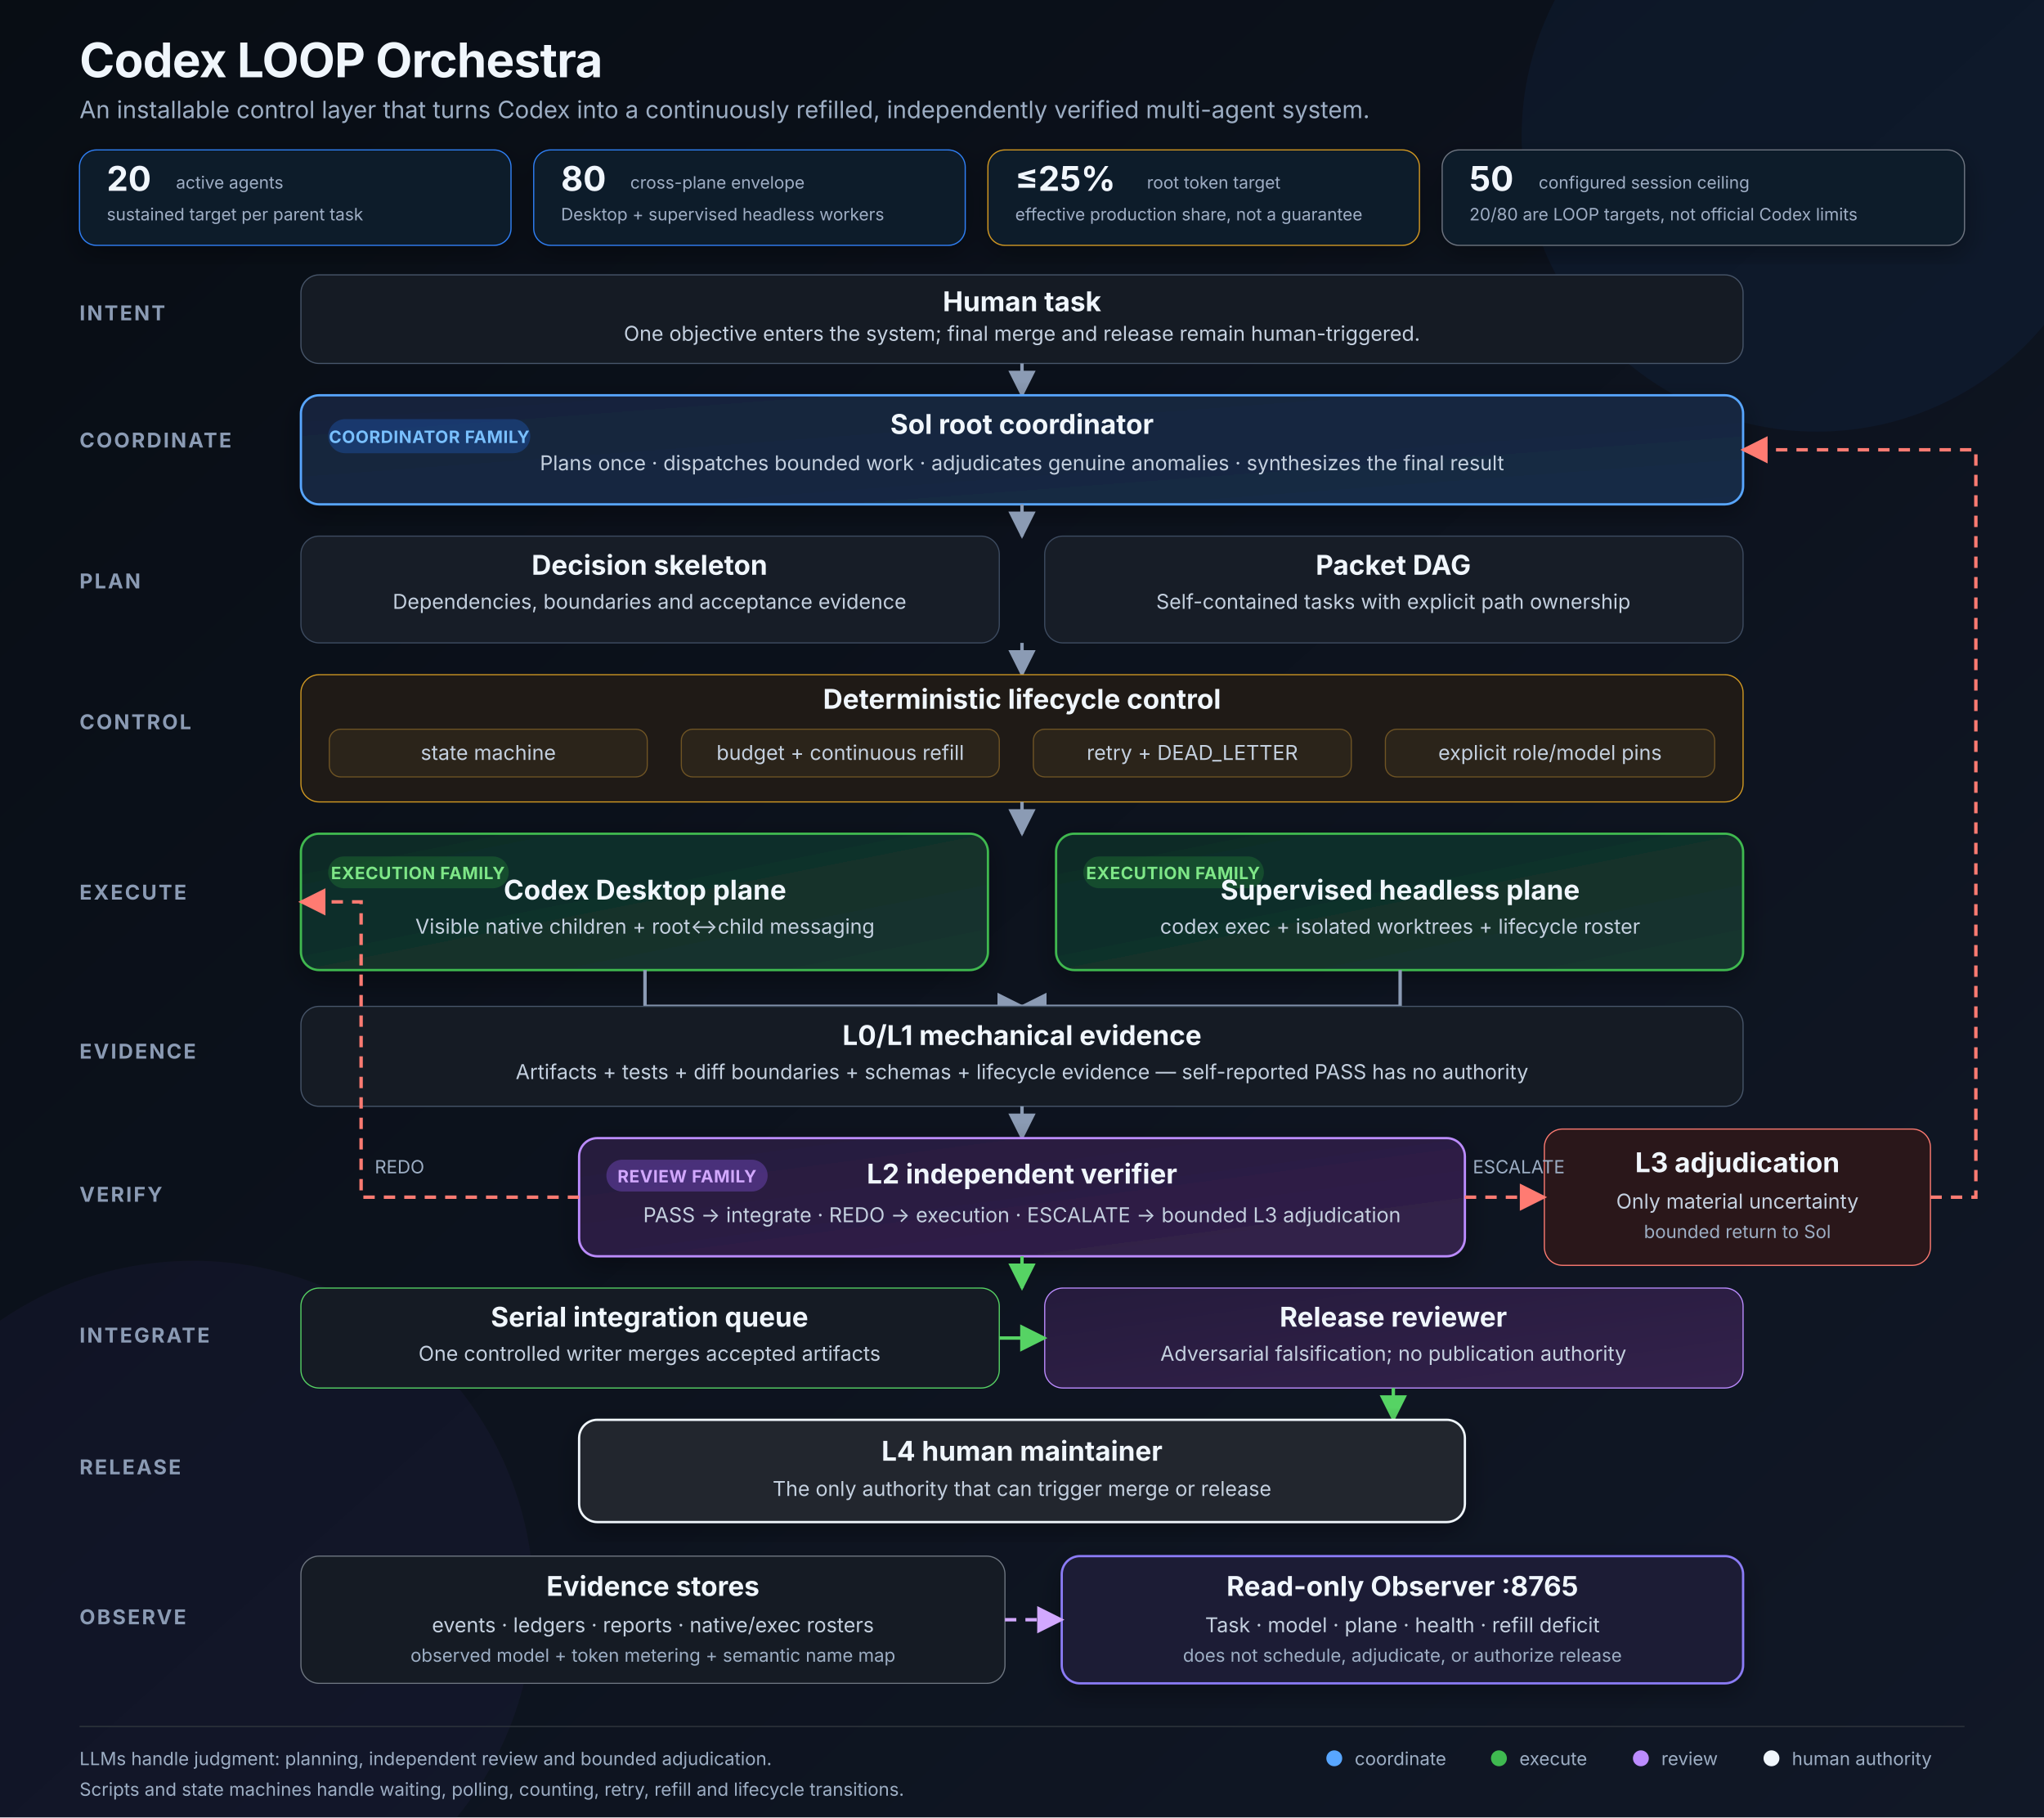
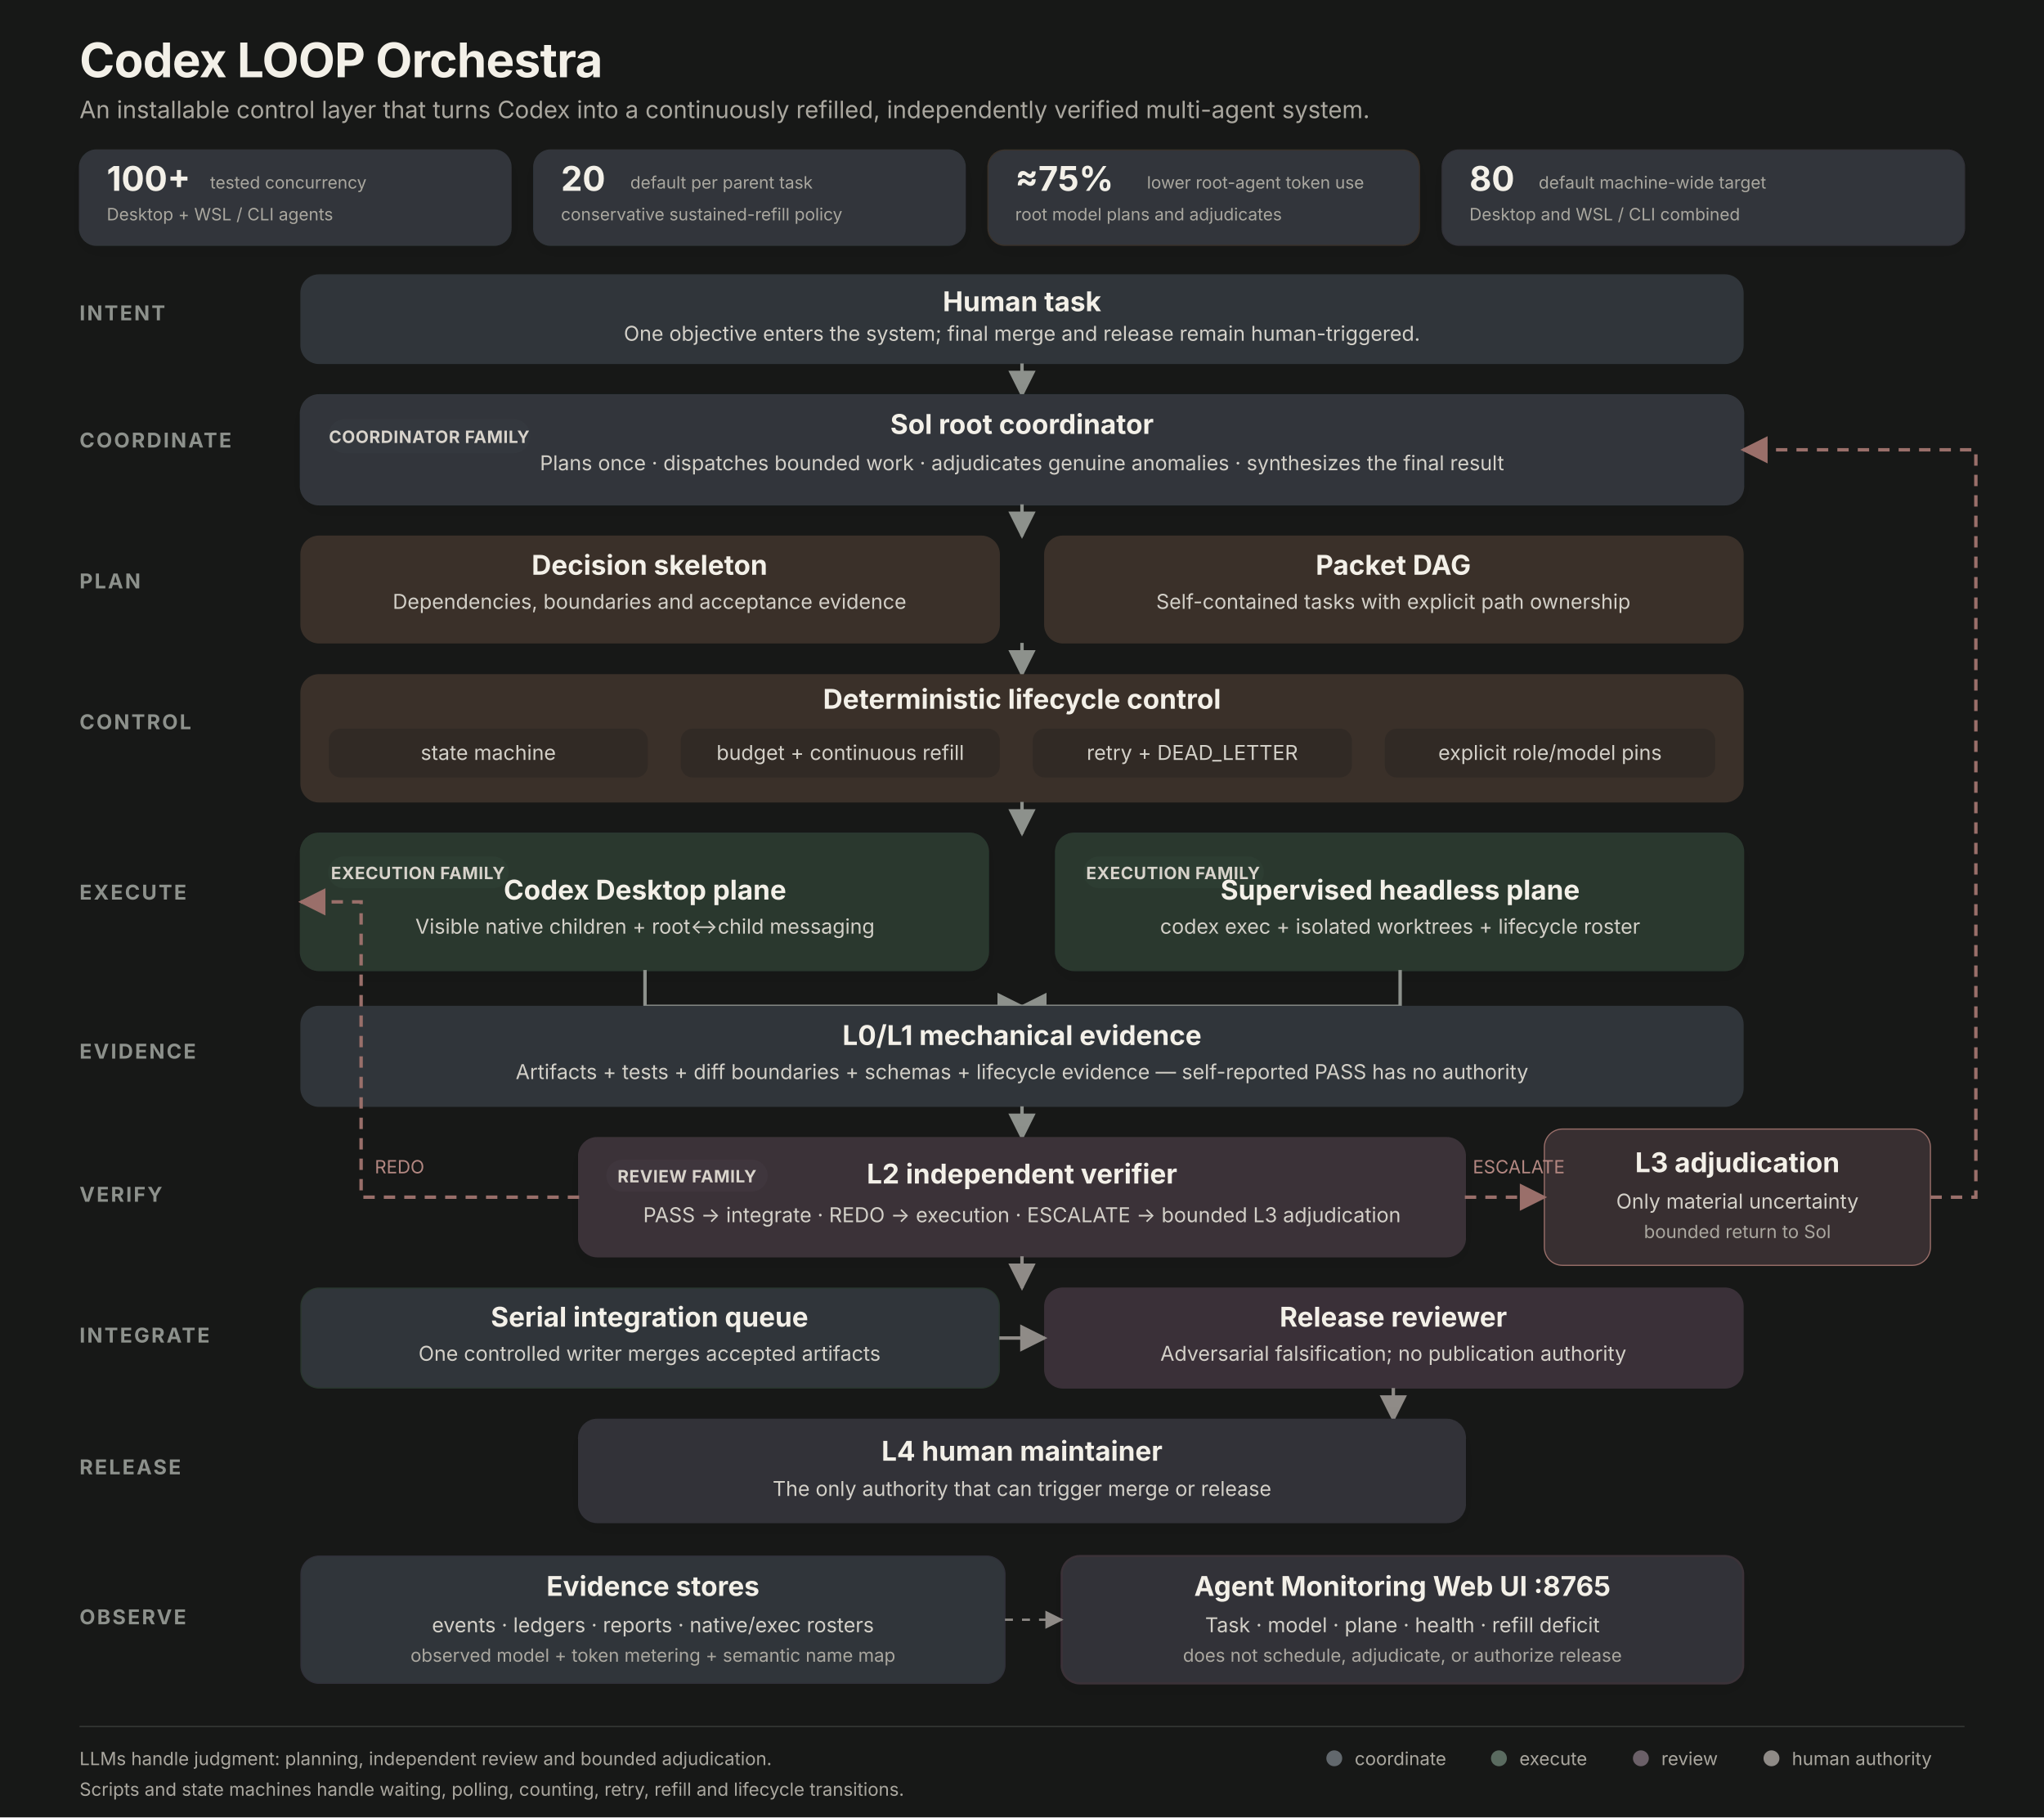
<svg xmlns="http://www.w3.org/2000/svg" width="1800" height="1600" viewBox="0 0 1800 1600" role="img" aria-labelledby="title desc">
  <defs>
    <linearGradient id="bg" x1="0" y1="0" x2="1" y2="1">
-       <stop offset="0" stop-color="#080d14" />
-       <stop offset="1" stop-color="#111827" />
+       <stop offset="0" stop-color="#171817" />
+       <stop offset="1" stop-color="#171817" />
    </linearGradient>
    <linearGradient id="rootFill" x1="0" y1="0" x2="1" y2="1">
-       <stop offset="0" stop-color="#17233a" />
-       <stop offset="1" stop-color="#172b46" />
+       <stop offset="0" stop-color="#30353a" />
+       <stop offset="1" stop-color="#30353a" />
    </linearGradient>
    <linearGradient id="execFill" x1="0" y1="0" x2="1" y2="1">
-       <stop offset="0" stop-color="#102b27" />
-       <stop offset="1" stop-color="#13352f" />
+       <stop offset="0" stop-color="#29372e" />
+       <stop offset="1" stop-color="#29372e" />
    </linearGradient>
    <linearGradient id="reviewFill" x1="0" y1="0" x2="1" y2="1">
-       <stop offset="0" stop-color="#251b3c" />
-       <stop offset="1" stop-color="#33214b" />
+       <stop offset="0" stop-color="#3a3038" />
+       <stop offset="1" stop-color="#3a3038" />
    </linearGradient>
    <filter id="shadow" x="-20%" y="-20%" width="140%" height="140%">
-       <feDropShadow dx="0" dy="8" stdDeviation="12" flood-color="#000" flood-opacity=".32" />
+       <feDropShadow dx="0" dy="5" stdDeviation="8" flood-color="#000" flood-opacity=".08" />
    </filter>
    <marker id="arrow" viewBox="0 0 10 10" refX="9" refY="5" markerWidth="8" markerHeight="8" orient="auto-start-reverse">
-       <path d="M 0 0 L 10 5 L 0 10 z" fill="#8b9bb4" />
+       <path d="M 0 0 L 10 5 L 0 10 z" fill="#8d918c" />
    </marker>
    <marker id="arrowGreen" viewBox="0 0 10 10" refX="9" refY="5" markerWidth="8" markerHeight="8" orient="auto-start-reverse">
-       <path d="M 0 0 L 10 5 L 0 10 z" fill="#56d364" />
+       <path d="M 0 0 L 10 5 L 0 10 z" fill="#8f8b87" />
    </marker>
    <marker id="arrowRed" viewBox="0 0 10 10" refX="9" refY="5" markerWidth="8" markerHeight="8" orient="auto-start-reverse">
-       <path d="M 0 0 L 10 5 L 0 10 z" fill="#ff7b72" />
+       <path d="M 0 0 L 10 5 L 0 10 z" fill="#9a6f6a" />
    </marker>
    <marker id="arrowPurple" viewBox="0 0 10 10" refX="9" refY="5" markerWidth="8" markerHeight="8" orient="auto-start-reverse">
-       <path d="M 0 0 L 10 5 L 0 10 z" fill="#d2a8ff" />
+       <path d="M 0 0 L 10 5 L 0 10 z" fill="#8f8b87" />
    </marker>
    <style>
-       .title{font:700 42px Inter,Segoe UI,Arial,sans-serif;fill:#f0f6fc;letter-spacing:-.5px}
-       .subtitle{font:400 21px Inter,Segoe UI,Arial,sans-serif;fill:#9daec4}
-       .layer{font:700 18px Inter,Segoe UI,Arial,sans-serif;fill:#8b9bb4;letter-spacing:1.6px}
-       .cardTitle{font:700 24px Inter,Segoe UI,Arial,sans-serif;fill:#f0f6fc}
-       .body{font:400 18px Inter,Segoe UI,Arial,sans-serif;fill:#c4d0df}
-       .small{font:400 16px Inter,Segoe UI,Arial,sans-serif;fill:#9daec4}
+       .title{font:700 42px Inter,Segoe UI,Arial,sans-serif;fill:#f3f0e8;letter-spacing:-.5px}
+       .subtitle{font:400 21px Inter,Segoe UI,Arial,sans-serif;fill:#aaa79f}
+       .layer{font:700 18px Inter,Segoe UI,Arial,sans-serif;fill:#8d918c;letter-spacing:1.6px}
+       .cardTitle{font:700 24px Inter,Segoe UI,Arial,sans-serif;fill:#f3f0e8}
+       .body{font:400 18px Inter,Segoe UI,Arial,sans-serif;fill:#d3d0c8}
+       .small{font:400 16px Inter,Segoe UI,Arial,sans-serif;fill:#aaa79f}
      .badge{font:700 15px Inter,Segoe UI,Arial,sans-serif;letter-spacing:.4px}
-       .metric{font:700 30px Inter,Segoe UI,Arial,sans-serif;fill:#f0f6fc}
-       .metricLabel{font:400 15px Inter,Segoe UI,Arial,sans-serif;fill:#9daec4}
-       .edge{fill:none;stroke:#8b9bb4;stroke-width:3;marker-end:url(#arrow)}
-       .edgeGreen{fill:none;stroke:#56d364;stroke-width:3;marker-end:url(#arrowGreen)}
-       .edgeRed{fill:none;stroke:#ff7b72;stroke-width:3;stroke-dasharray:10 8;marker-end:url(#arrowRed)}
-       .edgePurple{fill:none;stroke:#d2a8ff;stroke-width:3;stroke-dasharray:10 8;marker-end:url(#arrowPurple)}
-       .observe{fill:none;stroke:#6e7681;stroke-width:2;stroke-dasharray:7 8;marker-end:url(#arrow)}
+       .metric{font:700 30px Inter,Segoe UI,Arial,sans-serif;fill:#f3f0e8}
+       .metricLabel{font:400 15px Inter,Segoe UI,Arial,sans-serif;fill:#aaa79f}
+       .edge{fill:none;stroke:#8d918c;stroke-width:3;marker-end:url(#arrow)}
+       .edgeGreen{fill:none;stroke:#8f8b87;stroke-width:3;marker-end:url(#arrowGreen)}
+       .edgeRed{fill:none;stroke:#9a6f6a;stroke-width:3;stroke-dasharray:10 8;marker-end:url(#arrowRed)}
+       .edgePurple{fill:none;stroke:#8f8b87;stroke-width:2;stroke-dasharray:7 8;marker-end:url(#arrowPurple)}
+       .observe{fill:none;stroke:#686d68;stroke-width:2;stroke-dasharray:7 8;marker-end:url(#arrow)}
+       [fill="#111b2b"]{fill:#30353a}[fill="#151b24"]{fill:#30353a}[fill="#171d27"]{fill:#3a3029}
+       [fill="#1f1a16"]{fill:#3a3029}[fill="#2b241a"]{fill:#312a25}[fill="#20252d"]{fill:#303039}
+       [fill="#2a171a"]{fill:#382f31}[fill="#1d1a35"]{fill:#303039}[fill="#1f6feb"]{fill:#3b4146}
+       [fill="#238636"]{fill:#33453a}[fill="#8957e5"]{fill:#493d47}
+       [stroke="#2f81f7"],[stroke="#58a6ff"]{stroke:#30353a}[stroke="#475569"]{stroke:#30353a}
+       [stroke="#3d4b60"]{stroke:#3a3029}[stroke="#d29922"]{stroke:#3a3029}[stroke="#6f5424"]{stroke:#312a25}
+       [stroke="#3fb950"],[stroke="#56d364"]{stroke:#29372e}[stroke="#bc8cff"],[stroke="#8b7cf6"]{stroke:#3a3038}
+       [stroke="#ff7b72"]{stroke:#9a6f6a}[stroke="#6e7681"]{stroke:#303039}[stroke="#30363d"]{stroke:#3a3d39}
+       [stroke="#f0f6fc"]{stroke:#303039}
+       [fill="#79c0ff"],[fill="#7ee787"],[fill="#bc8cff"],[fill="#d2a8ff"]{fill:#d8d3cb}
+       [fill="#ff7b72"]{fill:#b48882}
    </style>
  </defs>
  <rect width="1800" height="1600" fill="url(#bg)" />
-   <circle cx="1600" cy="120" r="260" fill="#1f6feb" opacity=".06" />
-   <circle cx="170" cy="1410" r="300" fill="#8957e5" opacity=".05" />
  <text x="70" y="68" class="title">Codex LOOP Orchestra</text>
  <text x="70" y="104" class="subtitle">An installable control layer that turns Codex into a continuously refilled, independently verified multi-agent system.</text>
  <g filter="url(#shadow)">
    <rect x="70" y="132" width="380" height="84" rx="15" fill="#111b2b" stroke="#2f81f7" />
-     <text x="94" y="168" class="metric">20</text>
-     <text x="155" y="166" class="metricLabel">active agents</text>
-     <text x="94" y="194" class="metricLabel">sustained target per parent task</text>
+     <text x="94" y="168" class="metric">100+</text>
+     <text x="185" y="166" class="metricLabel">tested concurrency</text>
+     <text x="94" y="194" class="metricLabel">Desktop + WSL / CLI agents</text>
    <rect x="470" y="132" width="380" height="84" rx="15" fill="#111b2b" stroke="#2f81f7" />
-     <text x="494" y="168" class="metric">80</text>
-     <text x="555" y="166" class="metricLabel">cross-plane envelope</text>
-     <text x="494" y="194" class="metricLabel">Desktop + supervised headless workers</text>
+     <text x="494" y="168" class="metric">20</text>
+     <text x="555" y="166" class="metricLabel">default per parent task</text>
+     <text x="494" y="194" class="metricLabel">conservative sustained-refill policy</text>
    <rect x="870" y="132" width="380" height="84" rx="15" fill="#111b2b" stroke="#d29922" />
-     <text x="894" y="168" class="metric">≤25%</text>
-     <text x="1010" y="166" class="metricLabel">root token target</text>
-     <text x="894" y="194" class="metricLabel">effective production share, not a guarantee</text>
+     <text x="894" y="168" class="metric">≈75%</text>
+     <text x="1010" y="166" class="metricLabel">lower root-agent token use</text>
+     <text x="894" y="194" class="metricLabel">root model plans and adjudicates</text>
    <rect x="1270" y="132" width="460" height="84" rx="15" fill="#111b2b" stroke="#6e7681" />
-     <text x="1294" y="168" class="metric">50</text>
-     <text x="1355" y="166" class="metricLabel">configured session ceiling</text>
-     <text x="1294" y="194" class="metricLabel">20/80 are LOOP targets, not official Codex limits</text>
+     <text x="1294" y="168" class="metric">80</text>
+     <text x="1355" y="166" class="metricLabel">default machine-wide target</text>
+     <text x="1294" y="194" class="metricLabel">Desktop and WSL / CLI combined</text>
  </g>
  <text x="70" y="282" class="layer">INTENT</text>
  <rect x="265" y="242" width="1270" height="78" rx="16" fill="#151b24" stroke="#475569" />
  <text x="900" y="274" text-anchor="middle" class="cardTitle">Human task</text>
  <text x="900" y="300" text-anchor="middle" class="body">One objective enters the system; final merge and release remain human-triggered.</text>
  <path class="edge" d="M900 320 V348" />
  <text x="70" y="394" class="layer">COORDINATE</text>
  <rect x="265" y="348" width="1270" height="96" rx="16" fill="url(#rootFill)" stroke="#58a6ff" stroke-width="2" filter="url(#shadow)" />
  <rect x="289" y="369" width="178" height="30" rx="15" fill="#1f6feb" opacity=".28" />
  <text x="378" y="390" text-anchor="middle" class="badge" fill="#79c0ff">COORDINATOR FAMILY</text>
  <text x="900" y="382" text-anchor="middle" class="cardTitle">Sol root coordinator</text>
  <text x="900" y="414" text-anchor="middle" class="body">Plans once · dispatches bounded work · adjudicates genuine anomalies · synthesizes the final result</text>
  <path class="edge" d="M900 444 V472" />
  <text x="70" y="518" class="layer">PLAN</text>
  <rect x="265" y="472" width="615" height="94" rx="16" fill="#171d27" stroke="#3d4b60" />
  <text x="572" y="506" text-anchor="middle" class="cardTitle">Decision skeleton</text>
  <text x="572" y="536" text-anchor="middle" class="body">Dependencies, boundaries and acceptance evidence</text>
  <rect x="920" y="472" width="615" height="94" rx="16" fill="#171d27" stroke="#3d4b60" />
  <text x="1227" y="506" text-anchor="middle" class="cardTitle">Packet DAG</text>
  <text x="1227" y="536" text-anchor="middle" class="body">Self-contained tasks with explicit path ownership</text>
  <path class="edge" d="M900 566 V594" />
  <text x="70" y="642" class="layer">CONTROL</text>
  <rect x="265" y="594" width="1270" height="112" rx="16" fill="#1f1a16" stroke="#d29922" />
  <text x="900" y="624" text-anchor="middle" class="cardTitle">Deterministic lifecycle control</text>
  <g>
    <rect x="290" y="642" width="280" height="42" rx="10" fill="#2b241a" stroke="#6f5424" />
    <text x="430" y="669" text-anchor="middle" class="body">state machine</text>
    <rect x="600" y="642" width="280" height="42" rx="10" fill="#2b241a" stroke="#6f5424" />
    <text x="740" y="669" text-anchor="middle" class="body">budget + continuous refill</text>
    <rect x="910" y="642" width="280" height="42" rx="10" fill="#2b241a" stroke="#6f5424" />
    <text x="1050" y="669" text-anchor="middle" class="body">retry + DEAD_LETTER</text>
    <rect x="1220" y="642" width="290" height="42" rx="10" fill="#2b241a" stroke="#6f5424" />
    <text x="1365" y="669" text-anchor="middle" class="body">explicit role/model pins</text>
  </g>
  <path class="edge" d="M900 706 V734" />
  <text x="70" y="792" class="layer">EXECUTE</text>
  <rect x="265" y="734" width="605" height="120" rx="16" fill="url(#execFill)" stroke="#3fb950" stroke-width="2" filter="url(#shadow)" />
  <rect x="289" y="754" width="159" height="28" rx="14" fill="#238636" opacity=".34" />
  <text x="368" y="774" text-anchor="middle" class="badge" fill="#7ee787">EXECUTION FAMILY</text>
  <text x="568" y="792" text-anchor="middle" class="cardTitle">Codex Desktop plane</text>
  <text x="568" y="822" text-anchor="middle" class="body">Visible native children + root↔child messaging</text>
  <rect x="930" y="734" width="605" height="120" rx="16" fill="url(#execFill)" stroke="#3fb950" stroke-width="2" filter="url(#shadow)" />
  <rect x="954" y="754" width="159" height="28" rx="14" fill="#238636" opacity=".34" />
  <text x="1033" y="774" text-anchor="middle" class="badge" fill="#7ee787">EXECUTION FAMILY</text>
  <text x="1233" y="792" text-anchor="middle" class="cardTitle">Supervised headless plane</text>
  <text x="1233" y="822" text-anchor="middle" class="body">codex exec + isolated worktrees + lifecycle roster</text>
  <path class="edge" d="M568 854 V886 H900" />
  <path class="edge" d="M1233 854 V886 H900" />
  <text x="70" y="932" class="layer">EVIDENCE</text>
  <rect x="265" y="886" width="1270" height="88" rx="16" fill="#151b24" stroke="#475569" />
  <text x="900" y="920" text-anchor="middle" class="cardTitle">L0/L1 mechanical evidence</text>
  <text x="900" y="950" text-anchor="middle" class="body">Artifacts + tests + diff boundaries + schemas + lifecycle evidence — self-reported PASS has no authority</text>
  <path class="edge" d="M900 974 V1002" />
  <text x="70" y="1058" class="layer">VERIFY</text>
  <rect x="510" y="1002" width="780" height="104" rx="16" fill="url(#reviewFill)" stroke="#bc8cff" stroke-width="2" filter="url(#shadow)" />
  <rect x="534" y="1021" width="142" height="28" rx="14" fill="#8957e5" opacity=".35" />
  <text x="605" y="1041" text-anchor="middle" class="badge" fill="#d2a8ff">REVIEW FAMILY</text>
  <text x="900" y="1042" text-anchor="middle" class="cardTitle">L2 independent verifier</text>
  <text x="900" y="1076" text-anchor="middle" class="body">PASS → integrate · REDO → execution · ESCALATE → bounded L3 adjudication</text>
  <path class="edgeRed" d="M510 1054 H318 V794 H265" />
  <text x="330" y="1033" class="small" fill="#ff7b72">REDO</text>
  <rect x="1360" y="994" width="340" height="120" rx="16" fill="#2a171a" stroke="#ff7b72" />
  <text x="1530" y="1032" text-anchor="middle" class="cardTitle">L3 adjudication</text>
  <text x="1530" y="1064" text-anchor="middle" class="body">Only material uncertainty</text>
  <text x="1530" y="1090" text-anchor="middle" class="small">bounded return to Sol</text>
  <path class="edgeRed" d="M1290 1054 H1360" />
  <text x="1297" y="1033" class="small" fill="#ff7b72">ESCALATE</text>
  <path class="edgeRed" d="M1700 1054 H1740 V396 H1535" />
  <path class="edgeGreen" d="M900 1106 V1134" />
  <text x="70" y="1182" class="layer">INTEGRATE</text>
  <rect x="265" y="1134" width="615" height="88" rx="16" fill="#151b24" stroke="#56d364" />
  <text x="572" y="1168" text-anchor="middle" class="cardTitle">Serial integration queue</text>
  <text x="572" y="1198" text-anchor="middle" class="body">One controlled writer merges accepted artifacts</text>
  <rect x="920" y="1134" width="615" height="88" rx="16" fill="url(#reviewFill)" stroke="#bc8cff" />
  <text x="1227" y="1168" text-anchor="middle" class="cardTitle">Release reviewer</text>
  <text x="1227" y="1198" text-anchor="middle" class="body">Adversarial falsification; no publication authority</text>
  <path class="edgeGreen" d="M880 1178 H920" />
  <path class="edgeGreen" d="M1227 1222 V1250" />
  <text x="70" y="1298" class="layer">RELEASE</text>
  <rect x="510" y="1250" width="780" height="90" rx="16" fill="#20252d" stroke="#f0f6fc" stroke-width="2" filter="url(#shadow)" />
  <text x="900" y="1286" text-anchor="middle" class="cardTitle">L4 human maintainer</text>
  <text x="900" y="1317" text-anchor="middle" class="body">The only authority that can trigger merge or release</text>
  <text x="70" y="1430" class="layer">OBSERVE</text>
  <rect x="265" y="1370" width="620" height="112" rx="16" fill="#151b24" stroke="#6e7681" />
  <text x="575" y="1405" text-anchor="middle" class="cardTitle">Evidence stores</text>
  <text x="575" y="1437" text-anchor="middle" class="body">events · ledgers · reports · native/exec rosters</text>
  <text x="575" y="1463" text-anchor="middle" class="small">observed model + token metering + semantic name map</text>
  <rect x="935" y="1370" width="600" height="112" rx="16" fill="#1d1a35" stroke="#8b7cf6" stroke-width="2" filter="url(#shadow)" />
-   <text x="1235" y="1405" text-anchor="middle" class="cardTitle">Read-only Observer :8765</text>
+   <text x="1235" y="1405" text-anchor="middle" class="cardTitle">Agent Monitoring Web UI :8765</text>
  <text x="1235" y="1437" text-anchor="middle" class="body">Task · model · plane · health · refill deficit</text>
  <text x="1235" y="1463" text-anchor="middle" class="small">does not schedule, adjudicate, or authorize release</text>
  <path class="edgePurple" d="M885 1426 H935" />
  <line x1="70" y1="1520" x2="1730" y2="1520" stroke="#30363d" />
  <text x="70" y="1554" class="small">LLMs handle judgment: planning, independent review and bounded adjudication.</text>
  <text x="70" y="1581" class="small">Scripts and state machines handle waiting, polling, counting, retry, refill and lifecycle transitions.</text>
  <g transform="translate(1175 1540)">
-     <circle cx="0" cy="8" r="7" fill="#58a6ff" />
+     <circle cx="0" cy="8" r="7" fill="#62686d" />
    <text x="18" y="14" class="small">coordinate</text>
-     <circle cx="145" cy="8" r="7" fill="#3fb950" />
+     <circle cx="145" cy="8" r="7" fill="#5a6b60" />
    <text x="163" y="14" class="small">execute</text>
-     <circle cx="270" cy="8" r="7" fill="#bc8cff" />
+     <circle cx="270" cy="8" r="7" fill="#6b6068" />
    <text x="288" y="14" class="small">review</text>
-     <circle cx="385" cy="8" r="7" fill="#f0f6fc" />
+     <circle cx="385" cy="8" r="7" fill="#8f8b87" />
    <text x="403" y="14" class="small">human authority</text>
  </g>
</svg>
